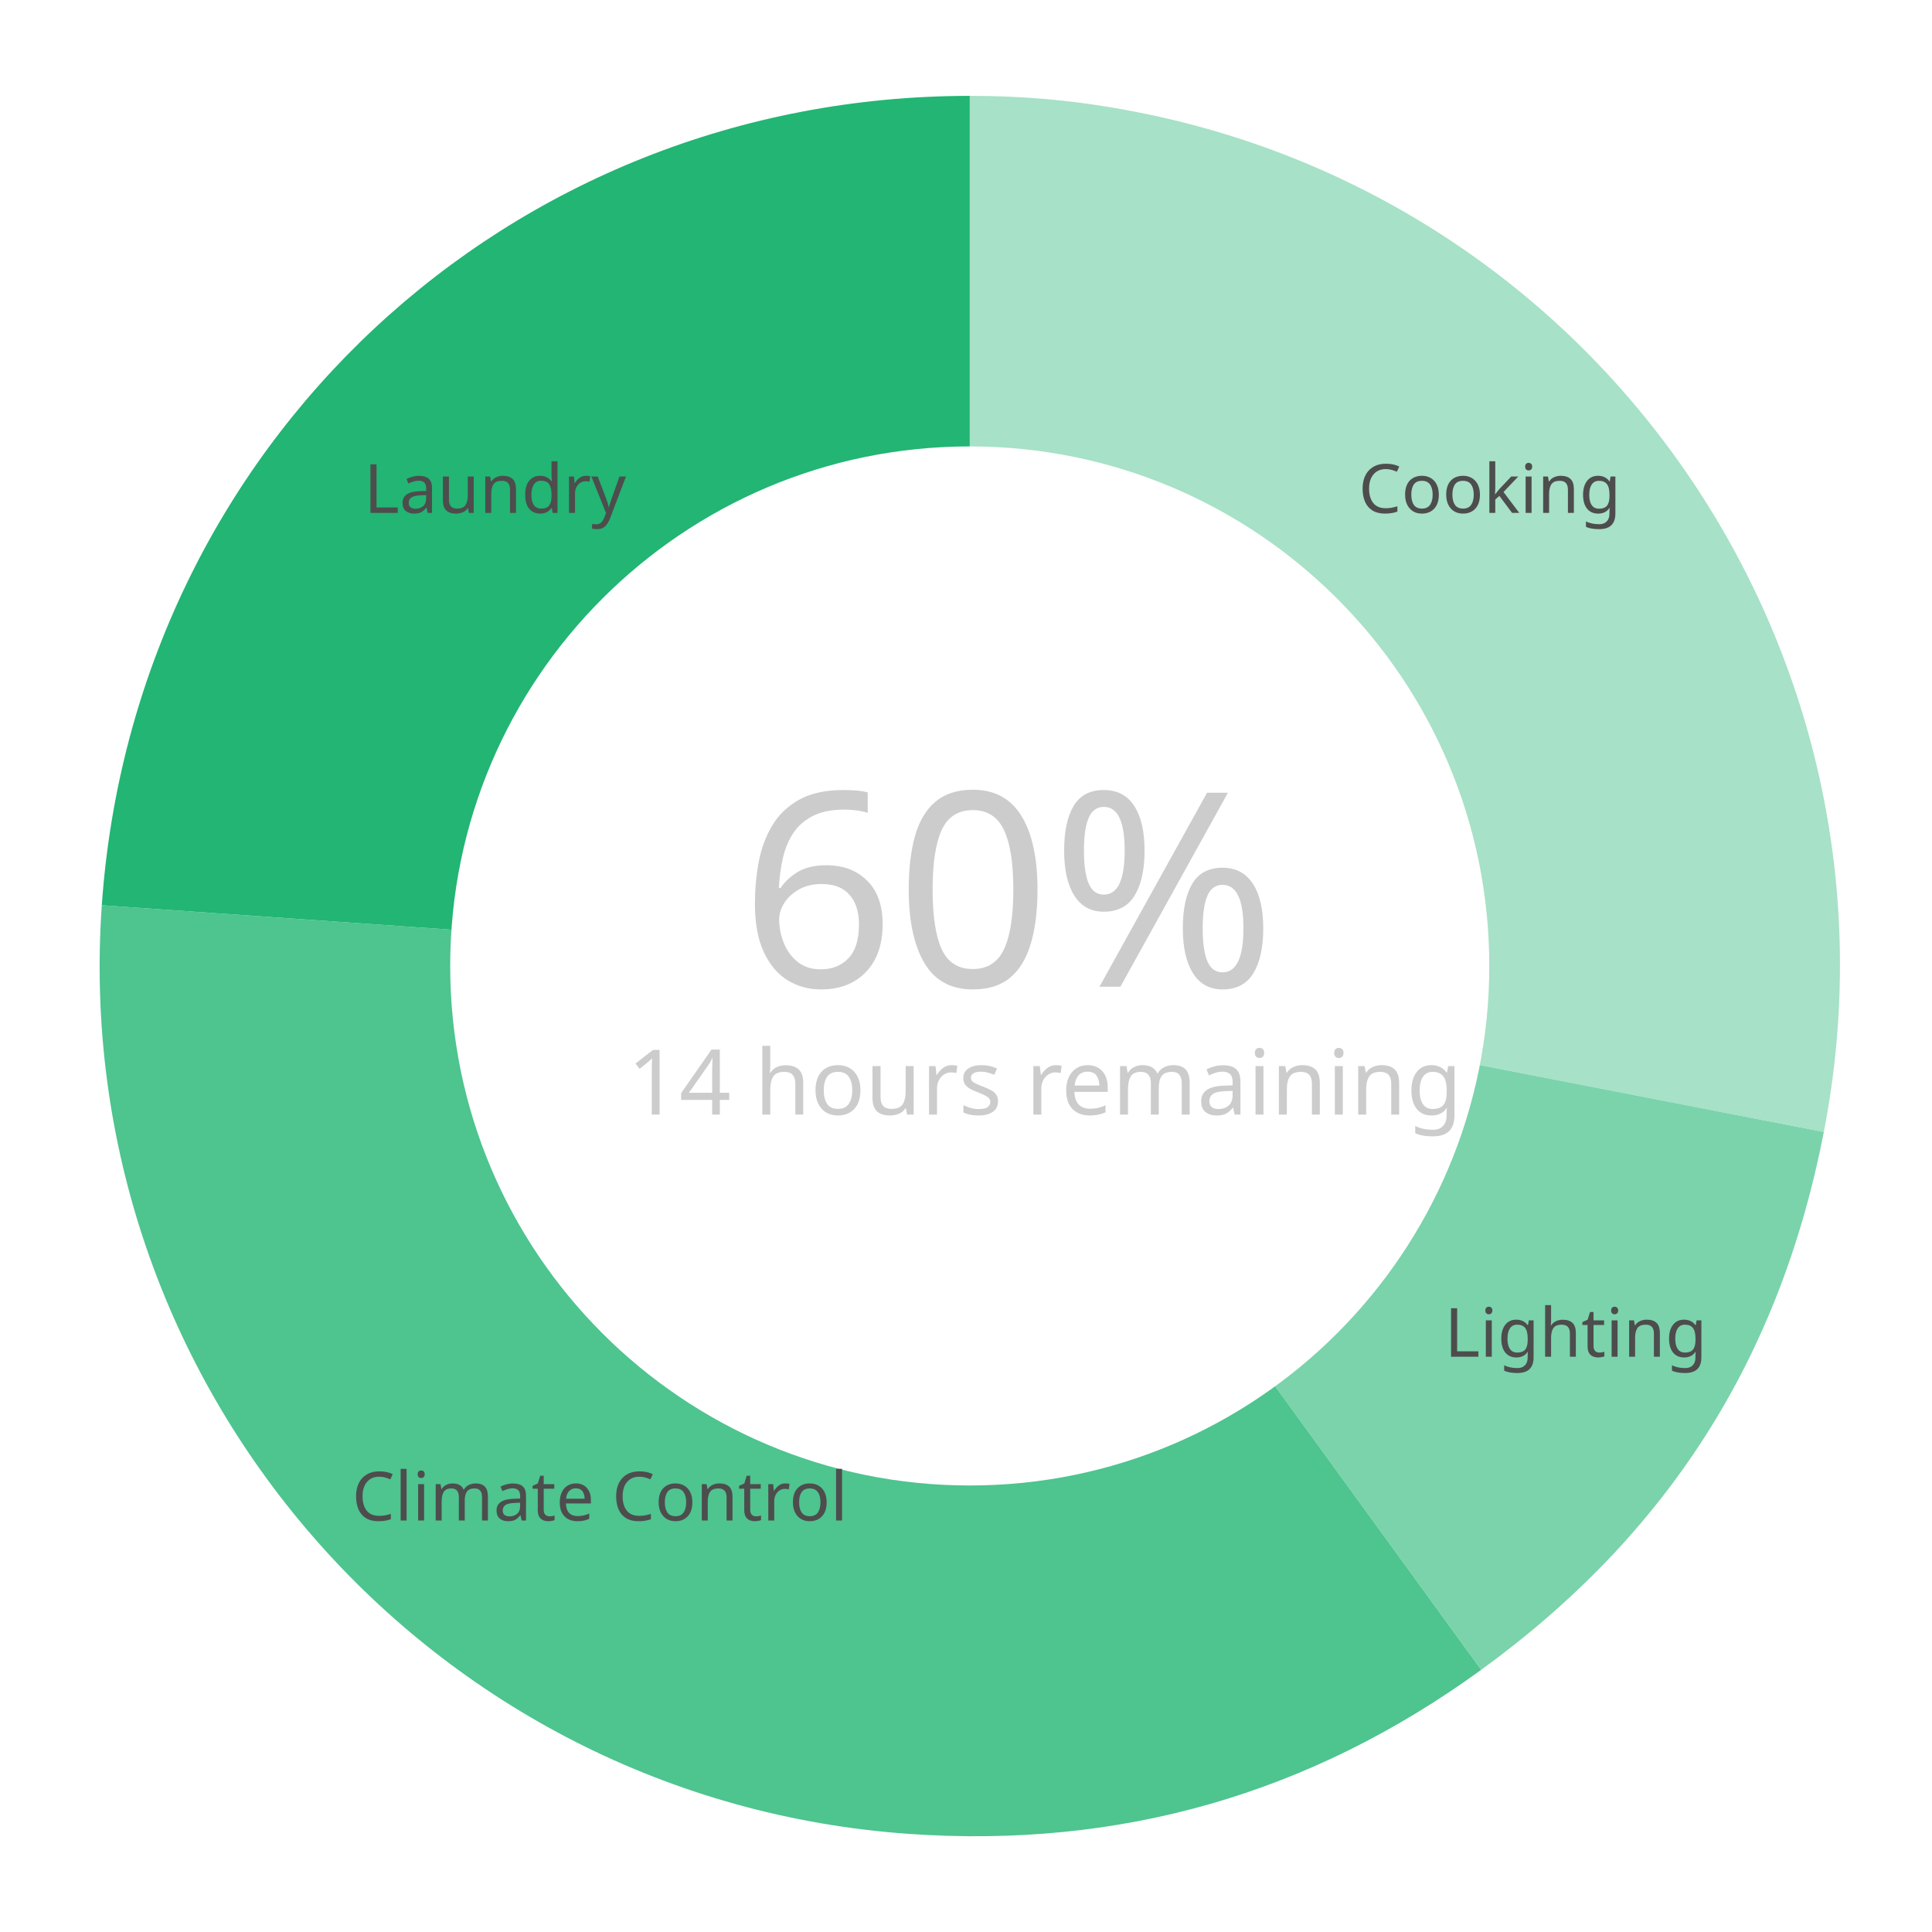
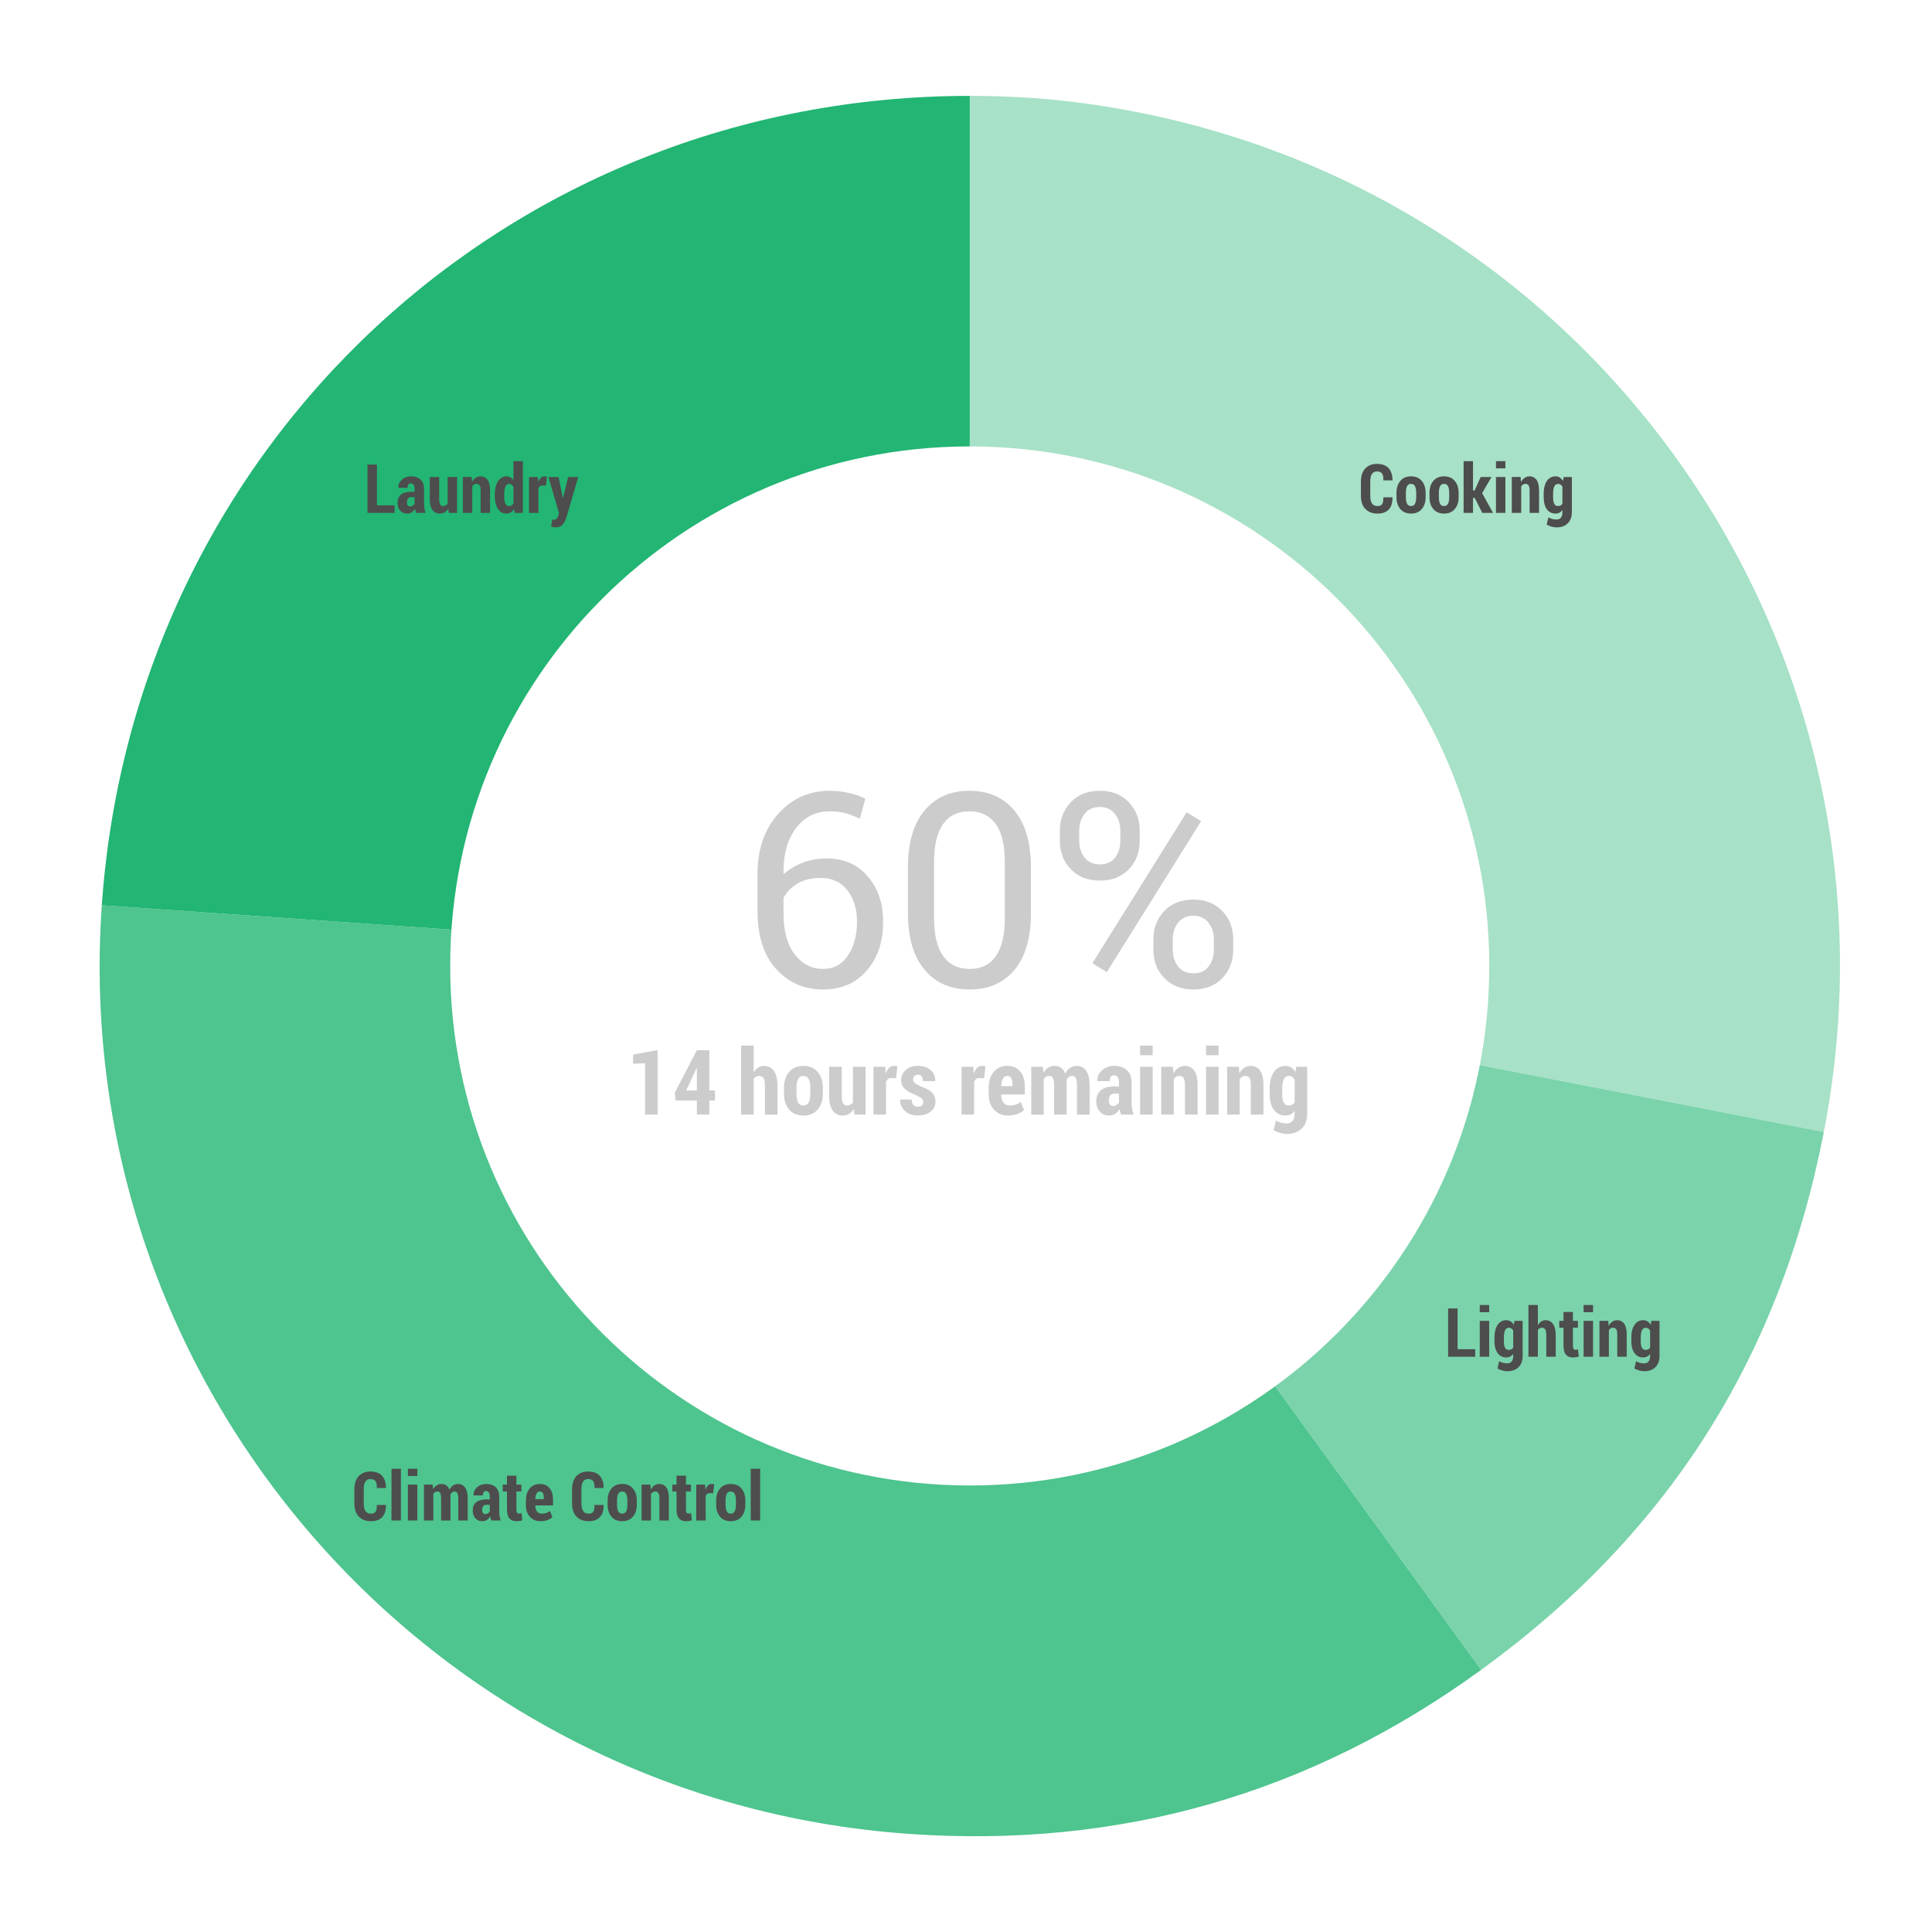
<svg xmlns="http://www.w3.org/2000/svg" xmlns:xlink="http://www.w3.org/1999/xlink" version="1.1" id="Layer_1" x="0px" y="0px" width="512px" height="512px" viewBox="0 0 512 512" enable-background="new 0 0 512 512" xml:space="preserve">
  <g>
    <g>
-       <defs>
-         <path id="SVGID_1_" d="M256.994-0.026C115.602-0.026,0.98,114.596,0.98,255.985C0.98,397.379,115.599,512,256.994,512     c141.393,0,256.012-114.621,256.012-256.015C513.006,114.596,398.385-0.026,256.994-0.026z M256.994,393.669     c-76.042,0-137.685-61.642-137.685-137.684c0-76.04,61.643-137.68,137.685-137.68c76.04,0,137.681,61.641,137.681,137.68     C394.675,332.027,333.028,393.669,256.994,393.669z" />
-       </defs>
-       <clipPath id="SVGID_2_">
-         <use xlink:href="#SVGID_1_" overflow="visible" />
-       </clipPath>
-       <g clip-path="url(#SVGID_2_)">
-         <g>
+       <g>
+         <defs>
+           <path id="SVGID_1_" d="M256.994-0.026C115.602-0.026,0.98,114.596,0.98,255.985C0.98,397.379,115.599,512,256.994,512      c141.393,0,256.012-114.621,256.012-256.015C513.006,114.596,398.385-0.026,256.994-0.026z M256.994,393.669      c-76.042,0-137.685-61.642-137.685-137.684c0-76.04,61.643-137.68,137.685-137.68c76.04,0,137.681,61.641,137.681,137.68      C394.675,332.027,333.028,393.669,256.994,393.669z" />
+         </defs>
+         <clipPath id="SVGID_2_">
+           <use xlink:href="#SVGID_1_" overflow="visible" />
+         </clipPath>
+         <g clip-path="url(#SVGID_2_)">
          <g>
            <g>
              <g>
                <g>
-                   <path fill="#A7E1C7" d="M256.994,255.985l226.339,43.997c24.301-125.004-57.34-246.037-182.345-270.337          c-14.999-2.917-28.715-4.236-43.995-4.236V255.985z" />
+                   <g>
+                     <path fill="#A7E1C7" d="M256.994,255.985l226.339,43.998c24.301-125.004-57.34-246.038-182.345-270.337           c-14.999-2.917-28.715-4.236-43.995-4.236L256.994,255.985L256.994,255.985z" />
+                   </g>
                </g>
-               </g>
-               <g>
                <g>
-                   <path fill="#7AD3AB" d="M256.994,255.985l135.533,186.543c49.449-35.931,79.143-82.541,90.81-142.544L256.994,255.985z" />
+                   <g>
+                     <path fill="#7AD3AB" d="M256.994,255.985l135.533,186.543c49.448-35.932,79.143-82.542,90.81-142.544L256.994,255.985z" />
+                   </g>
                </g>
-               </g>
-               <g>
                <g>
-                   <path fill="#4EC48F" d="M256.994,255.985L26.977,239.904c-8.883,127.036,86.896,237.216,213.93,246.098          c55.897,3.905,106.285-10.542,151.616-43.474L256.994,255.985z" />
+                   <g>
+                     <path fill="#4EC48F" d="M256.994,255.985L26.977,239.904c-8.883,127.036,86.896,237.216,213.93,246.098           c55.897,3.905,106.285-10.542,151.616-43.474L256.994,255.985z" />
+                   </g>
                </g>
-               </g>
-               <g>
                <g>
-                   <path fill="#22B573" d="M256.994,255.985V25.41c-122.251,0-221.488,92.541-230.017,214.494L256.994,255.985z" />
+                   <g>
+                     <path fill="#22B573" d="M256.994,255.985V25.41c-122.251,0-221.488,92.541-230.017,214.494L256.994,255.985z" />
+                   </g>
                </g>
              </g>
            </g>
          </g>
        </g>
      </g>
    </g>
  </g>
-   <text transform="matrix(1 0 0 1 196.1089 261.4893)" fill="#CCCCCC" font-family="'Roboto-Regular'" font-size="72">60%</text>
-   <g>
-     <text transform="matrix(1 0 0 1 166.2783 295.3818)" fill="#CCCCCC" font-family="'RobotoCondensed-Bold'" font-size="24">14 hours remaining</text>
+   <g enable-background="new    ">
+     <path fill="#CCCCCC" d="M219.839,209.563c1.758,0,3.498,0.199,5.221,0.598s3.146,0.902,4.271,1.512l-1.477,5.309   c-1.148-0.586-2.35-1.061-3.604-1.424c-1.254-0.363-2.725-0.545-4.412-0.545c-3.656,0-6.604,1.465-8.842,4.395   c-2.238,2.93-3.357,6.75-3.357,11.461v0.809c1.5-1.312,3.217-2.338,5.15-3.076s4.013-1.107,6.24-1.107   c4.57,0,8.214,1.582,10.934,4.746c2.719,3.164,4.078,7.172,4.078,12.023c0,5.297-1.447,9.615-4.342,12.955   c-2.895,3.34-6.756,5.01-11.584,5.01c-5.016,0-9.164-1.816-12.445-5.449c-3.282-3.633-4.922-8.754-4.922-15.363v-9.773   c0-6.562,1.828-11.883,5.484-15.961S214.425,209.563,219.839,209.563z M217.484,232.661c-2.368,0-4.383,0.48-6.047,1.439   c-1.665,0.959-2.93,2.235-3.797,3.826v4.143c0,4.704,0.996,8.331,2.988,10.883c1.992,2.551,4.488,3.826,7.488,3.826   c2.835,0,5.045-1.199,6.627-3.598c1.582-2.399,2.373-5.378,2.373-8.935c0-3.37-0.85-6.144-2.549-8.319   C222.868,233.75,220.507,232.661,217.484,232.661z" />
+     <path fill="#CCCCCC" d="M273.207,241.978c0,6.539-1.447,11.549-4.342,15.029c-2.896,3.48-6.861,5.221-11.9,5.221   c-5.04,0-9.024-1.746-11.954-5.238c-2.93-3.492-4.395-8.496-4.395-15.012v-12.129c0-6.516,1.459-11.525,4.377-15.029   s6.885-5.256,11.901-5.256c5.039,0,9.018,1.752,11.936,5.256s4.377,8.514,4.377,15.029V241.978z M266.281,228.361   c0-4.426-0.804-7.757-2.408-9.994c-1.605-2.236-3.933-3.354-6.979-3.354c-3.047,0-5.368,1.118-6.961,3.354   c-1.594,2.237-2.391,5.568-2.391,9.994v14.999c0,4.426,0.809,7.769,2.426,10.028s3.949,3.39,6.997,3.39   c3.046,0,5.361-1.124,6.943-3.372s2.373-5.597,2.373-10.046V228.361z" />
+     <path fill="#CCCCCC" d="M280.871,220.146c0-2.977,0.961-5.484,2.883-7.523c1.921-2.039,4.487-3.059,7.699-3.059   c3.211,0,5.777,1.014,7.699,3.041c1.921,2.027,2.883,4.541,2.883,7.541v2.707c0,2.977-0.955,5.473-2.865,7.488   c-1.911,2.016-4.46,3.023-7.646,3.023c-3.234,0-5.818-1.008-7.752-3.023s-2.9-4.512-2.9-7.488V220.146z M286.004,222.853   c0,1.734,0.475,3.205,1.424,4.412s2.314,1.811,4.096,1.811c1.71,0,3.035-0.598,3.973-1.793c0.937-1.195,1.406-2.672,1.406-4.43   v-2.707c0-1.734-0.475-3.217-1.424-4.447s-2.291-1.846-4.025-1.846c-1.758,0-3.106,0.615-4.043,1.846   c-0.938,1.23-1.406,2.713-1.406,4.447V222.853z M293.316,257.622l-3.832-2.355l24.996-40.008l3.832,2.355L293.316,257.622z    M305.656,248.938c0-2.977,0.961-5.479,2.883-7.506c1.921-2.027,4.487-3.041,7.699-3.041c3.187,0,5.748,1.014,7.682,3.041   s2.9,4.529,2.9,7.506v2.742c0,3-0.962,5.508-2.883,7.523c-1.922,2.016-4.465,3.023-7.629,3.023c-3.234,0-5.818-1.008-7.752-3.023   s-2.9-4.523-2.9-7.523V248.938z M310.789,251.681c0,1.758,0.475,3.24,1.424,4.447s2.314,1.811,4.096,1.811   c1.71,0,3.035-0.604,3.973-1.811c0.937-1.207,1.406-2.689,1.406-4.447v-2.742c0-1.734-0.48-3.211-1.441-4.43   c-0.962-1.219-2.298-1.828-4.008-1.828c-1.735,0-3.076,0.609-4.025,1.828s-1.424,2.695-1.424,4.43V251.681z" />
  </g>
  <g>
-     <text transform="matrix(1 0 0 1 96.4199 135.9204)" fill="#4D4D4D" font-family="'RobotoCondensed-Bold'" font-size="18">Laundry</text>
+     <g enable-background="new    ">
+       <path fill="#CCCCCC" d="M174.271,295.382h-3.328V281.8l-3.164,0.07v-2.402l6.492-1.16V295.382z" />
+       <path fill="#CCCCCC" d="M187.993,288.983h1.477v2.66h-1.477v3.738h-3.316v-3.738h-5.66l-0.176-2.074l5.824-11.25h3.328V288.983z     M181.864,288.983h2.812v-5.895l-0.07-0.012l-0.176,0.316L181.864,288.983z" />
+       <path fill="#CCCCCC" d="M199.735,284.214c0.328-0.555,0.723-0.984,1.184-1.289s0.969-0.457,1.523-0.457    c1.125,0,2.008,0.447,2.648,1.342s0.961,2.275,0.961,4.143v7.43h-3.34v-7.462c0-1.048-0.123-1.775-0.369-2.182    c-0.246-0.407-0.631-0.61-1.154-0.61c-0.312,0-0.59,0.068-0.832,0.205c-0.242,0.138-0.449,0.327-0.621,0.569v9.479h-3.328v-18.281    h3.328V284.214z" />
+       <path fill="#CCCCCC" d="M207.763,288.269c0-1.703,0.451-3.096,1.354-4.178s2.166-1.623,3.791-1.623s2.891,0.541,3.797,1.623    s1.359,2.475,1.359,4.178v1.57c0,1.719-0.453,3.113-1.359,4.184s-2.168,1.605-3.785,1.605c-1.633,0-2.9-0.535-3.803-1.605    s-1.354-2.465-1.354-4.184V288.269z M211.079,289.834c0,0.979,0.137,1.745,0.41,2.301s0.75,0.833,1.43,0.833    c0.656,0,1.123-0.279,1.4-0.839s0.416-1.324,0.416-2.295v-1.572c0-0.955-0.139-1.716-0.416-2.283s-0.748-0.851-1.412-0.851    s-1.135,0.285-1.412,0.856s-0.416,1.331-0.416,2.277V289.834z" />
+       <path fill="#CCCCCC" d="M226.255,293.917c-0.344,0.555-0.76,0.979-1.248,1.271s-1.041,0.439-1.658,0.439    c-1.133,0-2.018-0.428-2.654-1.283s-0.955-2.182-0.955-3.979v-7.664h3.328v7.696c0,0.899,0.109,1.553,0.328,1.959    c0.219,0.407,0.543,0.61,0.973,0.61c0.367,0,0.689-0.068,0.967-0.205s0.514-0.339,0.709-0.604v-9.456h3.34v12.68h-2.93    L226.255,293.917z" />
+       <path fill="#CCCCCC" d="M237.47,285.737l-1.254-0.035c-0.352,0-0.643,0.086-0.873,0.258s-0.408,0.414-0.533,0.727v8.695h-3.328    v-12.68h3.105l0.129,1.699l0.059,0.023c0.203-0.609,0.486-1.088,0.85-1.436s0.787-0.521,1.271-0.521    c0.148,0,0.307,0.014,0.475,0.041s0.314,0.061,0.439,0.1L237.47,285.737z" />
+       <path fill="#CCCCCC" d="M244.677,292.065c0-0.359-0.141-0.67-0.422-0.932s-0.82-0.584-1.617-0.967    c-1.273-0.477-2.229-1.016-2.865-1.617s-0.955-1.383-0.955-2.344c0-1.031,0.408-1.912,1.225-2.643s1.896-1.096,3.24-1.096    c1.406,0,2.527,0.375,3.363,1.125s1.238,1.707,1.207,2.871l-0.035,0.07h-3.211c0-0.531-0.109-0.953-0.328-1.266    s-0.555-0.469-1.008-0.469c-0.359,0-0.664,0.121-0.914,0.363s-0.375,0.535-0.375,0.879c0,0.375,0.125,0.678,0.375,0.908    s0.793,0.545,1.629,0.943c1.328,0.453,2.312,0.99,2.953,1.611s0.961,1.436,0.961,2.443c0,1.078-0.43,1.961-1.289,2.648    s-1.988,1.031-3.387,1.031c-1.461,0-2.617-0.426-3.469-1.277s-1.258-1.812-1.219-2.883l0.023-0.07h3.047    c0.016,0.672,0.172,1.156,0.469,1.453s0.707,0.445,1.23,0.445c0.445,0,0.785-0.109,1.02-0.328S244.677,292.448,244.677,292.065z" />
+       <path fill="#CCCCCC" d="M260.813,285.737l-1.254-0.035c-0.352,0-0.643,0.086-0.873,0.258s-0.408,0.414-0.533,0.727v8.695h-3.328    v-12.68h3.105l0.129,1.699l0.059,0.023c0.203-0.609,0.486-1.088,0.85-1.436s0.787-0.521,1.271-0.521    c0.148,0,0.307,0.014,0.475,0.041s0.314,0.061,0.439,0.1L260.813,285.737z" />
+       <path fill="#CCCCCC" d="M267.212,295.628c-1.594,0-2.859-0.523-3.797-1.57s-1.406-2.367-1.406-3.961v-1.781    c0-1.711,0.436-3.113,1.307-4.207s2.076-1.641,3.615-1.641c1.484,0,2.633,0.496,3.445,1.488s1.219,2.344,1.219,4.055v2.039h-6.27    v0.047c0,0.836,0.189,1.523,0.568,2.062s0.951,0.809,1.717,0.809c0.625,0,1.133-0.07,1.523-0.211s0.855-0.375,1.395-0.703    l0.844,2.121c-0.438,0.422-1.021,0.77-1.752,1.043S268.087,295.628,267.212,295.628z M266.931,285.128    c-0.531,0-0.922,0.243-1.172,0.729c-0.25,0.487-0.391,1.142-0.422,1.966h2.988v-0.471c0-0.706-0.109-1.254-0.328-1.642    C267.778,285.322,267.423,285.128,266.931,285.128z" />
+       <path fill="#CCCCCC" d="M276.388,282.702l0.129,1.617c0.336-0.594,0.758-1.051,1.266-1.371s1.09-0.48,1.746-0.48    c0.641,0,1.199,0.17,1.676,0.51s0.84,0.857,1.09,1.553c0.328-0.656,0.75-1.164,1.266-1.523s1.117-0.539,1.805-0.539    c1.047,0,1.873,0.432,2.479,1.295s0.908,2.182,0.908,3.955v7.664h-3.34v-7.673c0-0.978-0.105-1.652-0.316-2.023    c-0.211-0.372-0.539-0.558-0.984-0.558c-0.32,0-0.605,0.094-0.855,0.281c-0.25,0.188-0.457,0.446-0.621,0.774    c0.008,0.149,0.016,0.296,0.023,0.44s0.012,0.295,0.012,0.451v8.307h-3.316v-7.673c0-0.97-0.107-1.643-0.322-2.018    c-0.215-0.376-0.549-0.563-1.002-0.563c-0.305,0-0.576,0.076-0.814,0.229c-0.238,0.153-0.443,0.366-0.615,0.64v9.386h-3.316    v-12.68H276.388z" />
+       <path fill="#CCCCCC" d="M297.106,295.382c-0.094-0.211-0.178-0.441-0.252-0.691s-0.131-0.504-0.17-0.762    c-0.312,0.516-0.693,0.928-1.143,1.236s-0.971,0.463-1.564,0.463c-1.047,0-1.885-0.344-2.514-1.031s-0.943-1.605-0.943-2.754    c0-1.242,0.4-2.207,1.201-2.895s1.99-1.031,3.568-1.031h1.254v-1.031c0-0.617-0.111-1.092-0.334-1.424s-0.557-0.498-1.002-0.498    c-0.375,0-0.656,0.133-0.844,0.398s-0.281,0.652-0.281,1.16l-3.223-0.012l-0.035-0.07c-0.039-1.102,0.369-2.039,1.225-2.812    s1.982-1.16,3.381-1.16c1.32,0,2.393,0.385,3.217,1.154s1.236,1.865,1.236,3.287v5.133c0,0.625,0.043,1.207,0.129,1.746    s0.219,1.07,0.398,1.594H297.106z M294.938,293.12c0.336,0,0.646-0.09,0.932-0.27s0.51-0.41,0.674-0.691v-2.332h-1.254    c-0.508,0-0.875,0.176-1.102,0.527s-0.34,0.797-0.34,1.336c0,0.422,0.098,0.766,0.293,1.031S294.603,293.12,294.938,293.12z" />
+       <path fill="#CCCCCC" d="M305.474,279.644h-3.328v-2.543h3.328V279.644z M305.474,295.382h-3.328v-12.68h3.328V295.382z" />
+       <path fill="#CCCCCC" d="M310.841,282.702l0.141,1.746c0.352-0.625,0.783-1.111,1.295-1.459s1.076-0.521,1.693-0.521    c1.055,0,1.885,0.406,2.49,1.219s0.908,2.09,0.908,3.832v7.863h-3.34v-7.872c0-0.876-0.123-1.492-0.369-1.848    c-0.246-0.356-0.627-0.534-1.143-0.534c-0.297,0-0.57,0.078-0.82,0.234s-0.461,0.372-0.633,0.646v9.374h-3.328v-12.68H310.841z" />
+       <path fill="#CCCCCC" d="M322.935,279.644h-3.328v-2.543h3.328V279.644z M322.935,295.382h-3.328v-12.68h3.328V295.382z" />
+       <path fill="#CCCCCC" d="M328.302,282.702l0.141,1.746c0.352-0.625,0.783-1.111,1.295-1.459s1.076-0.521,1.693-0.521    c1.055,0,1.885,0.406,2.49,1.219s0.908,2.09,0.908,3.832v7.863h-3.34v-7.872c0-0.876-0.123-1.492-0.369-1.848    c-0.246-0.356-0.627-0.534-1.143-0.534c-0.297,0-0.57,0.078-0.82,0.234s-0.461,0.372-0.633,0.646v9.374h-3.328v-12.68H328.302z" />
+       <path fill="#CCCCCC" d="M336.47,288.456c0-1.789,0.369-3.234,1.107-4.336s1.779-1.652,3.123-1.652    c0.562,0,1.059,0.143,1.488,0.428s0.805,0.693,1.125,1.225l0.211-1.418h2.895v12.434c0,1.664-0.482,2.975-1.447,3.932    s-2.287,1.436-3.967,1.436c-0.547,0-1.129-0.088-1.746-0.264s-1.191-0.412-1.723-0.709l0.586-2.566    c0.445,0.25,0.898,0.438,1.359,0.562s0.961,0.188,1.5,0.188c0.703,0,1.23-0.221,1.582-0.662s0.527-1.084,0.527-1.928v-0.727    c-0.312,0.406-0.668,0.713-1.066,0.92s-0.848,0.311-1.348,0.311c-1.336,0-2.371-0.514-3.105-1.541s-1.102-2.385-1.102-4.072    V288.456z M339.798,290.022c0,0.923,0.133,1.645,0.398,2.165s0.711,0.78,1.336,0.78c0.344,0,0.646-0.07,0.908-0.211    s0.479-0.349,0.65-0.622v-6.009c-0.172-0.313-0.385-0.556-0.639-0.729c-0.254-0.172-0.553-0.258-0.896-0.258    c-0.625,0-1.074,0.303-1.348,0.91c-0.273,0.605-0.41,1.41-0.41,2.411V290.022z" />
+     </g>
  </g>
  <g>
-     <text transform="matrix(1 0 0 1 360.0098 135.9204)" fill="#4D4D4D" font-family="'RobotoCondensed-Bold'" font-size="18">Cooking</text>
+     <g enable-background="new    ">
+       <path fill="#4D4D4D" d="M99.892,133.925h4.676v1.995h-7.181v-12.797h2.505V133.925z" />
+       <path fill="#4D4D4D" d="M110.289,135.92c-0.07-0.158-0.133-0.331-0.189-0.519s-0.098-0.378-0.127-0.571    c-0.234,0.387-0.52,0.696-0.857,0.928c-0.337,0.23-0.728,0.347-1.173,0.347c-0.785,0-1.414-0.258-1.885-0.773    s-0.708-1.204-0.708-2.065c0-0.932,0.3-1.655,0.901-2.171s1.493-0.773,2.676-0.773h0.94v-0.773c0-0.463-0.083-0.818-0.25-1.067    s-0.417-0.374-0.751-0.374c-0.281,0-0.492,0.1-0.633,0.299s-0.211,0.489-0.211,0.87l-2.417-0.009l-0.026-0.053    c-0.029-0.826,0.277-1.529,0.918-2.109s1.487-0.87,2.536-0.87c0.99,0,1.794,0.289,2.413,0.865    c0.618,0.578,0.927,1.399,0.927,2.466v3.85c0,0.469,0.032,0.905,0.097,1.31s0.164,0.803,0.299,1.195H110.289z M108.663,134.224    c0.252,0,0.485-0.067,0.699-0.202s0.382-0.308,0.505-0.519v-1.749h-0.94c-0.381,0-0.656,0.132-0.826,0.396    s-0.255,0.598-0.255,1.002c0,0.316,0.073,0.574,0.22,0.773S108.411,134.224,108.663,134.224z" />
+       <path fill="#4D4D4D" d="M118.779,134.821c-0.258,0.416-0.57,0.733-0.936,0.954c-0.366,0.219-0.781,0.329-1.244,0.329    c-0.85,0-1.513-0.321-1.991-0.962c-0.478-0.643-0.716-1.637-0.716-2.984v-5.748h2.496v5.772c0,0.675,0.082,1.164,0.246,1.469    c0.164,0.306,0.407,0.458,0.729,0.458c0.275,0,0.517-0.051,0.725-0.154c0.208-0.103,0.385-0.254,0.532-0.453v-7.092h2.505v9.51    h-2.197L118.779,134.821z" />
+       <path fill="#4D4D4D" d="M124.984,126.41l0.105,1.31c0.264-0.469,0.587-0.833,0.971-1.095c0.384-0.26,0.807-0.391,1.27-0.391    c0.791,0,1.414,0.305,1.868,0.914s0.681,1.567,0.681,2.874v5.897h-2.505v-5.904c0-0.657-0.092-1.119-0.277-1.386    s-0.47-0.4-0.857-0.4c-0.223,0-0.428,0.059-0.615,0.176s-0.346,0.279-0.475,0.484v7.03h-2.496v-9.51H124.984z" />
+       <path fill="#4D4D4D" d="M131.11,131.218c0-1.494,0.275-2.698,0.826-3.612s1.327-1.371,2.329-1.371    c0.369,0,0.703,0.088,1.002,0.264s0.565,0.428,0.8,0.756v-5.045h2.496v13.711h-2.171l-0.167-1.037    c-0.246,0.398-0.532,0.702-0.857,0.91c-0.325,0.207-0.696,0.312-1.112,0.312c-1.002,0-1.777-0.429-2.325-1.288    c-0.548-0.857-0.822-1.996-0.822-3.414V131.218z M133.606,131.403c0,0.852,0.098,1.516,0.294,1.992    c0.196,0.476,0.529,0.714,0.998,0.714c0.258,0,0.483-0.061,0.677-0.181s0.357-0.295,0.492-0.524v-4.337    c-0.135-0.265-0.299-0.471-0.492-0.617c-0.193-0.147-0.413-0.221-0.659-0.221c-0.463,0-0.797,0.273-1.002,0.82    c-0.205,0.546-0.308,1.269-0.308,2.168V131.403z" />
+       <path fill="#4D4D4D" d="M144.681,128.687l-0.94-0.026c-0.264,0-0.482,0.064-0.655,0.193s-0.306,0.311-0.4,0.545v6.521h-2.496    v-9.51h2.329l0.097,1.274l0.044,0.018c0.152-0.457,0.365-0.815,0.637-1.077c0.272-0.26,0.59-0.391,0.954-0.391    c0.111,0,0.23,0.011,0.356,0.031s0.236,0.045,0.33,0.074L144.681,128.687z" />
+       <path fill="#4D4D4D" d="M149.163,132.018l0.018,0.097l1.389-5.704h2.672l-3.208,10.942c-0.24,0.686-0.561,1.258-0.962,1.718    s-1.015,0.69-1.841,0.69c-0.205,0-0.387-0.018-0.545-0.053s-0.369-0.088-0.633-0.158l0.29-1.863c0.1,0.018,0.171,0.03,0.215,0.04    c0.044,0.008,0.092,0.013,0.145,0.013c0.363,0,0.637-0.096,0.822-0.286s0.318-0.44,0.4-0.751l0.22-0.703l-2.804-9.589h2.681    L149.163,132.018z" />
+     </g>
  </g>
  <g>
-     <text transform="matrix(1 0 0 1 93.2656 402.9502)" fill="#4D4D4D" font-family="'RobotoCondensed-Bold'" font-size="18">Climate Control</text>
+     <g enable-background="new    ">
+       <path fill="#4D4D4D" d="M369.001,131.798l0.026,0.053c0.012,1.406-0.322,2.467-1.002,3.182s-1.682,1.072-3.006,1.072    s-2.382-0.405-3.173-1.218c-0.791-0.811-1.187-1.961-1.187-3.449v-3.823c0-1.482,0.383-2.632,1.146-3.45    c0.766-0.816,1.789-1.226,3.072-1.226c1.359,0,2.387,0.363,3.08,1.09c0.695,0.727,1.054,1.802,1.077,3.226l-0.026,0.053h-2.408    c0.035-0.841-0.079-1.446-0.343-1.817c-0.264-0.37-0.724-0.556-1.38-0.556c-0.562,0-0.993,0.22-1.292,0.66    c-0.299,0.439-0.448,1.105-0.448,1.997v3.844c0,0.903,0.16,1.575,0.479,2.015c0.32,0.44,0.787,0.66,1.402,0.66    c0.604,0,1.023-0.174,1.262-0.523c0.236-0.348,0.341-0.944,0.312-1.788H369.001z" />
+       <path fill="#4D4D4D" d="M370.082,130.585c0-1.277,0.338-2.321,1.016-3.134c0.676-0.811,1.624-1.217,2.843-1.217    s2.168,0.406,2.848,1.217c0.68,0.812,1.02,1.856,1.02,3.134v1.178c0,1.289-0.34,2.335-1.02,3.138s-1.626,1.204-2.839,1.204    c-1.225,0-2.176-0.401-2.852-1.204c-0.678-0.803-1.016-1.849-1.016-3.138V130.585z M372.569,131.759    c0,0.734,0.103,1.309,0.308,1.726s0.562,0.625,1.072,0.625c0.492,0,0.842-0.21,1.051-0.629c0.207-0.42,0.312-0.993,0.312-1.722    v-1.179c0-0.716-0.104-1.287-0.312-1.713c-0.209-0.425-0.562-0.638-1.06-0.638s-0.851,0.214-1.06,0.643    c-0.207,0.429-0.312,0.998-0.312,1.708V131.759z" />
+       <path fill="#4D4D4D" d="M378.827,130.585c0-1.277,0.339-2.321,1.015-3.134c0.678-0.811,1.625-1.217,2.844-1.217    s2.168,0.406,2.848,1.217c0.68,0.812,1.02,1.856,1.02,3.134v1.178c0,1.289-0.34,2.335-1.02,3.138s-1.626,1.204-2.839,1.204    c-1.225,0-2.175-0.401-2.853-1.204c-0.676-0.803-1.015-1.849-1.015-3.138V130.585z M381.314,131.759    c0,0.734,0.103,1.309,0.308,1.726s0.562,0.625,1.072,0.625c0.492,0,0.843-0.21,1.05-0.629c0.209-0.42,0.312-0.993,0.312-1.722    v-1.179c0-0.716-0.104-1.287-0.312-1.713c-0.207-0.425-0.561-0.638-1.059-0.638s-0.852,0.214-1.059,0.643    c-0.209,0.429-0.312,0.998-0.312,1.708V131.759z" />
+       <path fill="#4D4D4D" d="M390.824,131.965h-0.457v3.955h-2.496v-13.711h2.496v7.787h0.413l1.608-3.586h2.874l-2.479,4.28    l2.892,5.229h-2.856L390.824,131.965z" />
+       <path fill="#4D4D4D" d="M398.945,124.116h-2.496v-1.907h2.496V124.116z M398.945,135.92h-2.496v-9.51h2.496V135.92z" />
+       <path fill="#4D4D4D" d="M402.971,126.41l0.105,1.31c0.264-0.469,0.588-0.833,0.971-1.095c0.385-0.26,0.808-0.391,1.271-0.391    c0.791,0,1.413,0.305,1.868,0.914c0.453,0.609,0.681,1.567,0.681,2.874v5.897h-2.505v-5.904c0-0.657-0.092-1.119-0.277-1.386    c-0.184-0.267-0.47-0.4-0.856-0.4c-0.223,0-0.428,0.059-0.615,0.176s-0.346,0.279-0.475,0.484v7.03h-2.496v-9.51H402.971z" />
+       <path fill="#4D4D4D" d="M409.097,130.726c0-1.342,0.276-2.426,0.831-3.252c0.553-0.826,1.334-1.239,2.342-1.239    c0.422,0,0.794,0.107,1.116,0.32c0.322,0.215,0.604,0.521,0.844,0.919l0.158-1.063h2.171v9.325c0,1.248-0.361,2.23-1.086,2.948    c-0.723,0.718-1.715,1.077-2.975,1.077c-0.41,0-0.847-0.065-1.31-0.198c-0.463-0.131-0.894-0.309-1.292-0.531l0.439-1.925    c0.334,0.188,0.674,0.328,1.02,0.422s0.721,0.141,1.125,0.141c0.527,0,0.923-0.166,1.187-0.497s0.396-0.812,0.396-1.445v-0.545    c-0.234,0.305-0.501,0.535-0.8,0.689c-0.299,0.155-0.636,0.233-1.011,0.233c-1.002,0-1.778-0.385-2.329-1.155    s-0.826-1.789-0.826-3.055V130.726z M411.593,131.9c0,0.692,0.1,1.233,0.299,1.624c0.199,0.39,0.533,0.585,1.002,0.585    c0.258,0,0.485-0.053,0.681-0.158c0.197-0.105,0.359-0.262,0.488-0.467v-4.507c-0.129-0.234-0.289-0.417-0.479-0.546    c-0.191-0.129-0.415-0.193-0.673-0.193c-0.469,0-0.806,0.228-1.011,0.683c-0.205,0.454-0.308,1.058-0.308,1.809V131.9z" />
+     </g>
  </g>
  <g>
-     <text transform="matrix(1 0 0 1 382.7988 359.5518)" fill="#4D4D4D" font-family="'RobotoCondensed-Bold'" font-size="18">Lighting</text>
+     <g enable-background="new    ">
+       <path fill="#4D4D4D" d="M102.257,398.828l0.026,0.053c0.012,1.406-0.322,2.467-1.002,3.182s-1.682,1.072-3.006,1.072    s-2.382-0.405-3.173-1.218c-0.791-0.811-1.187-1.961-1.187-3.449v-3.823c0-1.482,0.382-2.632,1.147-3.45    c0.765-0.816,1.789-1.226,3.072-1.226c1.359,0,2.386,0.363,3.081,1.09s1.053,1.802,1.077,3.226l-0.026,0.053h-2.408    c0.035-0.841-0.079-1.446-0.343-1.817c-0.264-0.37-0.724-0.556-1.38-0.556c-0.562,0-0.993,0.22-1.292,0.66    c-0.299,0.439-0.448,1.105-0.448,1.997v3.844c0,0.903,0.16,1.575,0.479,2.015c0.319,0.44,0.787,0.66,1.402,0.66    c0.604,0,1.024-0.174,1.261-0.523c0.237-0.348,0.341-0.944,0.312-1.788H102.257z" />
+       <path fill="#4D4D4D" d="M106.247,402.95h-2.496v-13.711h2.496V402.95z" />
+       <path fill="#4D4D4D" d="M110.598,391.146h-2.496v-1.907h2.496V391.146z M110.598,402.95h-2.496v-9.51h2.496V402.95z" />
+       <path fill="#4D4D4D" d="M114.676,393.44l0.097,1.213c0.252-0.445,0.568-0.788,0.949-1.028s0.817-0.36,1.31-0.36    c0.48,0,0.899,0.127,1.257,0.383c0.357,0.254,0.63,0.643,0.817,1.164c0.246-0.492,0.562-0.873,0.949-1.143    s0.838-0.404,1.354-0.404c0.785,0,1.405,0.324,1.859,0.971c0.454,0.648,0.681,1.637,0.681,2.967v5.748h-2.505v-5.755    c0-0.733-0.079-1.239-0.237-1.518s-0.404-0.418-0.738-0.418c-0.24,0-0.454,0.07-0.642,0.211c-0.188,0.142-0.343,0.335-0.466,0.581    c0.006,0.111,0.012,0.222,0.018,0.33s0.009,0.222,0.009,0.339v6.229h-2.487v-5.755c0-0.728-0.081-1.231-0.242-1.513    c-0.161-0.282-0.412-0.423-0.751-0.423c-0.229,0-0.432,0.058-0.611,0.172s-0.333,0.274-0.461,0.479v7.039h-2.487v-9.51H114.676z" />
+       <path fill="#4D4D4D" d="M130.215,402.95c-0.07-0.158-0.133-0.331-0.189-0.519s-0.098-0.378-0.127-0.571    c-0.234,0.387-0.52,0.696-0.857,0.928c-0.337,0.23-0.728,0.347-1.173,0.347c-0.785,0-1.414-0.258-1.885-0.773    s-0.708-1.204-0.708-2.065c0-0.932,0.3-1.655,0.901-2.171s1.493-0.773,2.676-0.773h0.94v-0.773c0-0.463-0.083-0.818-0.25-1.067    s-0.417-0.374-0.751-0.374c-0.281,0-0.492,0.1-0.633,0.299s-0.211,0.489-0.211,0.87l-2.417-0.009l-0.026-0.053    c-0.029-0.826,0.277-1.529,0.918-2.109s1.487-0.87,2.536-0.87c0.99,0,1.794,0.289,2.413,0.865    c0.618,0.578,0.927,1.399,0.927,2.466v3.85c0,0.469,0.032,0.905,0.097,1.31s0.164,0.803,0.299,1.195H130.215z M128.589,401.254    c0.252,0,0.485-0.067,0.699-0.202s0.382-0.308,0.505-0.519v-1.749h-0.94c-0.381,0-0.656,0.132-0.826,0.396    s-0.255,0.598-0.255,1.002c0,0.316,0.073,0.574,0.22,0.773S128.337,401.254,128.589,401.254z" />
+       <path fill="#4D4D4D" d="M136.851,391.076v2.364h1.318v1.811h-1.318v4.772c0,0.387,0.056,0.663,0.167,0.831    c0.111,0.166,0.264,0.25,0.457,0.25c0.152,0,0.281-0.007,0.387-0.021s0.223-0.04,0.352-0.075l0.193,1.898    c-0.264,0.082-0.516,0.141-0.756,0.176s-0.513,0.053-0.817,0.053c-0.803,0-1.417-0.247-1.841-0.743    c-0.425-0.494-0.637-1.281-0.637-2.359v-4.781h-1.125v-1.811h1.125v-2.364H136.851z" />
+       <path fill="#4D4D4D" d="M143.275,403.135c-1.195,0-2.145-0.393-2.848-1.178s-1.055-1.775-1.055-2.971v-1.336    c0-1.283,0.327-2.335,0.98-3.155s1.557-1.23,2.711-1.23c1.113,0,1.975,0.372,2.584,1.116s0.914,1.758,0.914,3.041v1.529h-4.702    v0.035c0,0.627,0.142,1.143,0.426,1.547s0.713,0.606,1.288,0.606c0.469,0,0.85-0.053,1.143-0.158s0.642-0.281,1.046-0.527    l0.633,1.591c-0.328,0.316-0.766,0.577-1.314,0.782S143.932,403.135,143.275,403.135z M143.064,395.26    c-0.398,0-0.691,0.183-0.879,0.548c-0.188,0.364-0.293,0.855-0.316,1.474h2.241v-0.354c0-0.529-0.082-0.939-0.246-1.231    C143.7,395.405,143.434,395.26,143.064,395.26z" />
+       <path fill="#4D4D4D" d="M159.948,398.828l0.026,0.053c0.012,1.406-0.322,2.467-1.002,3.182s-1.682,1.072-3.006,1.072    s-2.382-0.405-3.173-1.218c-0.791-0.811-1.187-1.961-1.187-3.449v-3.823c0-1.482,0.382-2.632,1.147-3.45    c0.765-0.816,1.789-1.226,3.072-1.226c1.359,0,2.386,0.363,3.081,1.09s1.053,1.802,1.077,3.226l-0.026,0.053h-2.408    c0.035-0.841-0.079-1.446-0.343-1.817c-0.264-0.37-0.724-0.556-1.38-0.556c-0.562,0-0.993,0.22-1.292,0.66    c-0.299,0.439-0.448,1.105-0.448,1.997v3.844c0,0.903,0.16,1.575,0.479,2.015c0.319,0.44,0.787,0.66,1.402,0.66    c0.604,0,1.024-0.174,1.261-0.523c0.237-0.348,0.341-0.944,0.312-1.788H159.948z" />
+       <path fill="#4D4D4D" d="M161.029,397.615c0-1.277,0.338-2.321,1.015-3.134c0.677-0.811,1.625-1.217,2.843-1.217    s2.168,0.406,2.848,1.217c0.68,0.812,1.02,1.856,1.02,3.134v1.178c0,1.289-0.34,2.335-1.02,3.138s-1.626,1.204-2.839,1.204    c-1.225,0-2.175-0.401-2.852-1.204s-1.015-1.849-1.015-3.138V397.615z M163.517,398.789c0,0.734,0.103,1.309,0.308,1.726    s0.562,0.625,1.072,0.625c0.492,0,0.842-0.21,1.05-0.629c0.208-0.42,0.312-0.993,0.312-1.722v-1.179    c0-0.716-0.104-1.287-0.312-1.713c-0.208-0.425-0.561-0.638-1.059-0.638s-0.851,0.214-1.059,0.643s-0.312,0.998-0.312,1.708    V398.789z" />
+       <path fill="#4D4D4D" d="M172.358,393.44l0.105,1.31c0.264-0.469,0.587-0.833,0.971-1.095c0.384-0.26,0.807-0.391,1.27-0.391    c0.791,0,1.414,0.305,1.868,0.914s0.681,1.567,0.681,2.874v5.897h-2.505v-5.904c0-0.657-0.092-1.119-0.277-1.386    s-0.47-0.4-0.857-0.4c-0.223,0-0.428,0.059-0.615,0.176s-0.346,0.279-0.475,0.484v7.03h-2.496v-9.51H172.358z" />
+       <path fill="#4D4D4D" d="M181.789,391.076v2.364h1.318v1.811h-1.318v4.772c0,0.387,0.056,0.663,0.167,0.831    c0.111,0.166,0.264,0.25,0.457,0.25c0.152,0,0.281-0.007,0.387-0.021s0.223-0.04,0.352-0.075l0.193,1.898    c-0.264,0.082-0.516,0.141-0.756,0.176s-0.513,0.053-0.817,0.053c-0.803,0-1.417-0.247-1.841-0.743    c-0.425-0.494-0.637-1.281-0.637-2.359v-4.781h-1.125v-1.811h1.125v-2.364H181.789z" />
+       <path fill="#4D4D4D" d="M189.005,395.717l-0.94-0.026c-0.264,0-0.482,0.064-0.655,0.193s-0.306,0.311-0.4,0.545v6.521h-2.496    v-9.51h2.329l0.097,1.274l0.044,0.018c0.152-0.457,0.365-0.815,0.637-1.077c0.272-0.26,0.59-0.391,0.954-0.391    c0.111,0,0.23,0.011,0.356,0.031s0.236,0.045,0.33,0.074L189.005,395.717z" />
+       <path fill="#4D4D4D" d="M189.796,397.615c0-1.277,0.338-2.321,1.015-3.134c0.677-0.811,1.625-1.217,2.843-1.217    s2.168,0.406,2.848,1.217c0.68,0.812,1.02,1.856,1.02,3.134v1.178c0,1.289-0.34,2.335-1.02,3.138s-1.626,1.204-2.839,1.204    c-1.225,0-2.175-0.401-2.852-1.204s-1.015-1.849-1.015-3.138V397.615z M192.283,398.789c0,0.734,0.103,1.309,0.308,1.726    s0.562,0.625,1.072,0.625c0.492,0,0.842-0.21,1.05-0.629c0.208-0.42,0.312-0.993,0.312-1.722v-1.179    c0-0.716-0.104-1.287-0.312-1.713c-0.208-0.425-0.561-0.638-1.059-0.638s-0.851,0.214-1.059,0.643s-0.312,0.998-0.312,1.708    V398.789z" />
+       <path fill="#4D4D4D" d="M201.45,402.95h-2.496v-13.711h2.496V402.95z" />
+     </g>
+   </g>
+   <g>
+     <g enable-background="new    ">
+       <path fill="#4D4D4D" d="M386.271,357.557h4.676v1.995h-7.181v-12.797h2.505V357.557z" />
+       <path fill="#4D4D4D" d="M394.646,347.748h-2.496v-1.907h2.496V347.748z M394.646,359.552h-2.496v-9.51h2.496V359.552z" />
+       <path fill="#4D4D4D" d="M396.053,354.357c0-1.342,0.277-2.426,0.83-3.252c0.555-0.826,1.335-1.239,2.343-1.239    c0.422,0,0.794,0.107,1.116,0.32c0.322,0.215,0.604,0.521,0.844,0.919l0.158-1.063h2.171v9.325c0,1.248-0.362,2.23-1.085,2.948    c-0.725,0.718-1.716,1.077-2.976,1.077c-0.41,0-0.847-0.065-1.31-0.198c-0.463-0.131-0.894-0.309-1.292-0.531l0.439-1.925    c0.334,0.188,0.674,0.328,1.02,0.422s0.721,0.141,1.125,0.141c0.527,0,0.923-0.166,1.187-0.497s0.396-0.812,0.396-1.445v-0.545    c-0.234,0.305-0.501,0.535-0.8,0.689c-0.299,0.155-0.636,0.233-1.011,0.233c-1.002,0-1.778-0.385-2.329-1.155    s-0.826-1.789-0.826-3.055V354.357z M398.549,355.532c0,0.692,0.1,1.233,0.299,1.624c0.199,0.39,0.533,0.585,1.002,0.585    c0.258,0,0.484-0.053,0.682-0.158c0.195-0.105,0.358-0.262,0.487-0.467v-4.507c-0.129-0.234-0.288-0.417-0.479-0.546    c-0.189-0.129-0.414-0.193-0.672-0.193c-0.469,0-0.806,0.228-1.011,0.683c-0.205,0.454-0.308,1.058-0.308,1.809V355.532z" />
+       <path fill="#4D4D4D" d="M407.549,351.176c0.246-0.416,0.542-0.738,0.888-0.967s0.727-0.343,1.143-0.343    c0.844,0,1.506,0.336,1.986,1.006c0.48,0.672,0.721,1.707,0.721,3.107v5.572h-2.505v-5.597c0-0.785-0.092-1.331-0.277-1.636    c-0.184-0.306-0.473-0.458-0.865-0.458c-0.234,0-0.442,0.052-0.624,0.154s-0.337,0.245-0.466,0.427v7.109h-2.496v-13.711h2.496    V351.176z" />
+       <path fill="#4D4D4D" d="M416.839,347.678v2.364h1.318v1.811h-1.318v4.772c0,0.387,0.056,0.663,0.167,0.831    c0.111,0.166,0.264,0.25,0.457,0.25c0.152,0,0.281-0.007,0.387-0.021s0.223-0.04,0.352-0.075l0.193,1.898    c-0.264,0.082-0.516,0.141-0.756,0.176s-0.513,0.053-0.817,0.053c-0.803,0-1.417-0.247-1.841-0.743    c-0.426-0.494-0.638-1.281-0.638-2.359v-4.781h-1.125v-1.811h1.125v-2.364H416.839z" />
+       <path fill="#4D4D4D" d="M422.174,347.748h-2.496v-1.907h2.496V347.748z M422.174,359.552h-2.496v-9.51h2.496V359.552z" />
+       <path fill="#4D4D4D" d="M426.199,350.042l0.105,1.31c0.264-0.469,0.588-0.833,0.971-1.095c0.385-0.26,0.808-0.391,1.271-0.391    c0.791,0,1.413,0.305,1.868,0.914c0.453,0.609,0.681,1.567,0.681,2.874v5.897h-2.505v-5.904c0-0.657-0.092-1.119-0.277-1.386    c-0.184-0.267-0.47-0.4-0.856-0.4c-0.223,0-0.428,0.059-0.615,0.176s-0.346,0.279-0.475,0.484v7.03h-2.496v-9.51H426.199z" />
+       <path fill="#4D4D4D" d="M432.325,354.357c0-1.342,0.276-2.426,0.831-3.252c0.553-0.826,1.334-1.239,2.342-1.239    c0.422,0,0.794,0.107,1.116,0.32c0.322,0.215,0.604,0.521,0.844,0.919l0.158-1.063h2.171v9.325c0,1.248-0.361,2.23-1.086,2.948    c-0.723,0.718-1.715,1.077-2.975,1.077c-0.41,0-0.847-0.065-1.31-0.198c-0.463-0.131-0.894-0.309-1.292-0.531l0.439-1.925    c0.334,0.188,0.674,0.328,1.02,0.422s0.721,0.141,1.125,0.141c0.527,0,0.923-0.166,1.187-0.497s0.396-0.812,0.396-1.445v-0.545    c-0.234,0.305-0.501,0.535-0.8,0.689c-0.299,0.155-0.636,0.233-1.011,0.233c-1.002,0-1.778-0.385-2.329-1.155    s-0.826-1.789-0.826-3.055V354.357z M434.821,355.532c0,0.692,0.1,1.233,0.299,1.624c0.199,0.39,0.533,0.585,1.002,0.585    c0.258,0,0.485-0.053,0.681-0.158c0.197-0.105,0.359-0.262,0.488-0.467v-4.507c-0.129-0.234-0.289-0.417-0.479-0.546    c-0.191-0.129-0.415-0.193-0.673-0.193c-0.469,0-0.806,0.228-1.011,0.683c-0.205,0.454-0.308,1.058-0.308,1.809V355.532z" />
+     </g>
  </g>
</svg>
